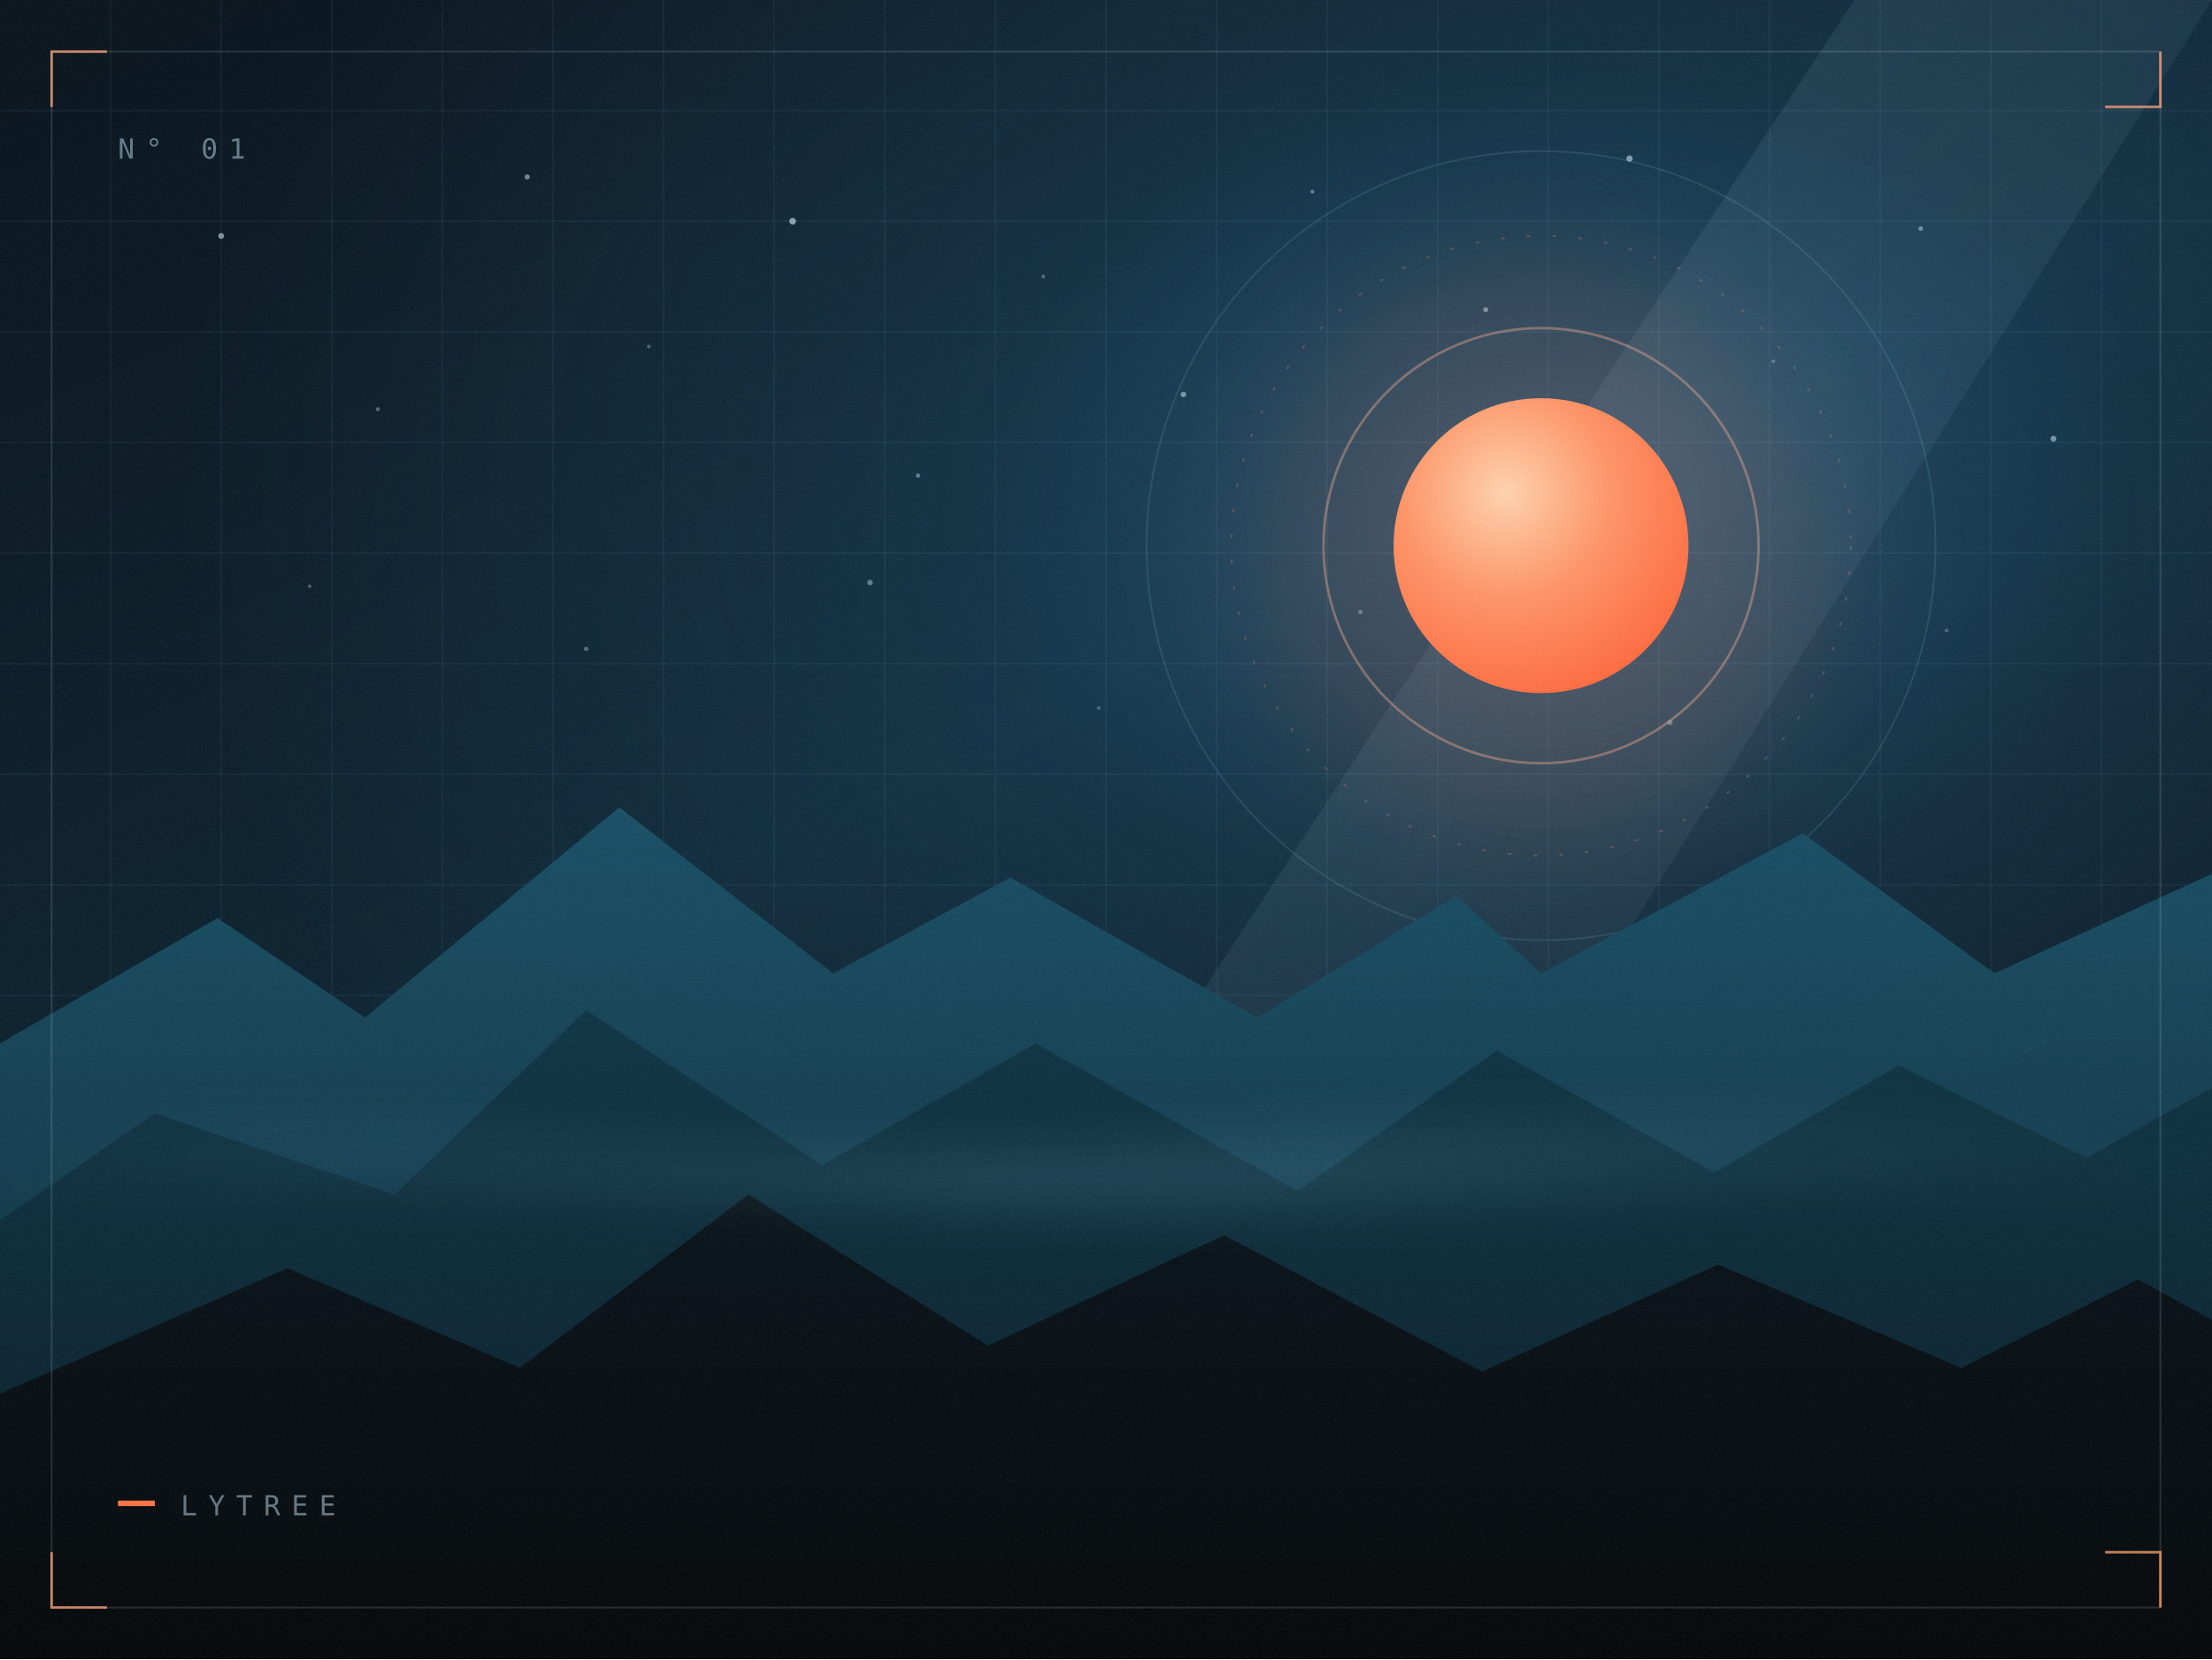
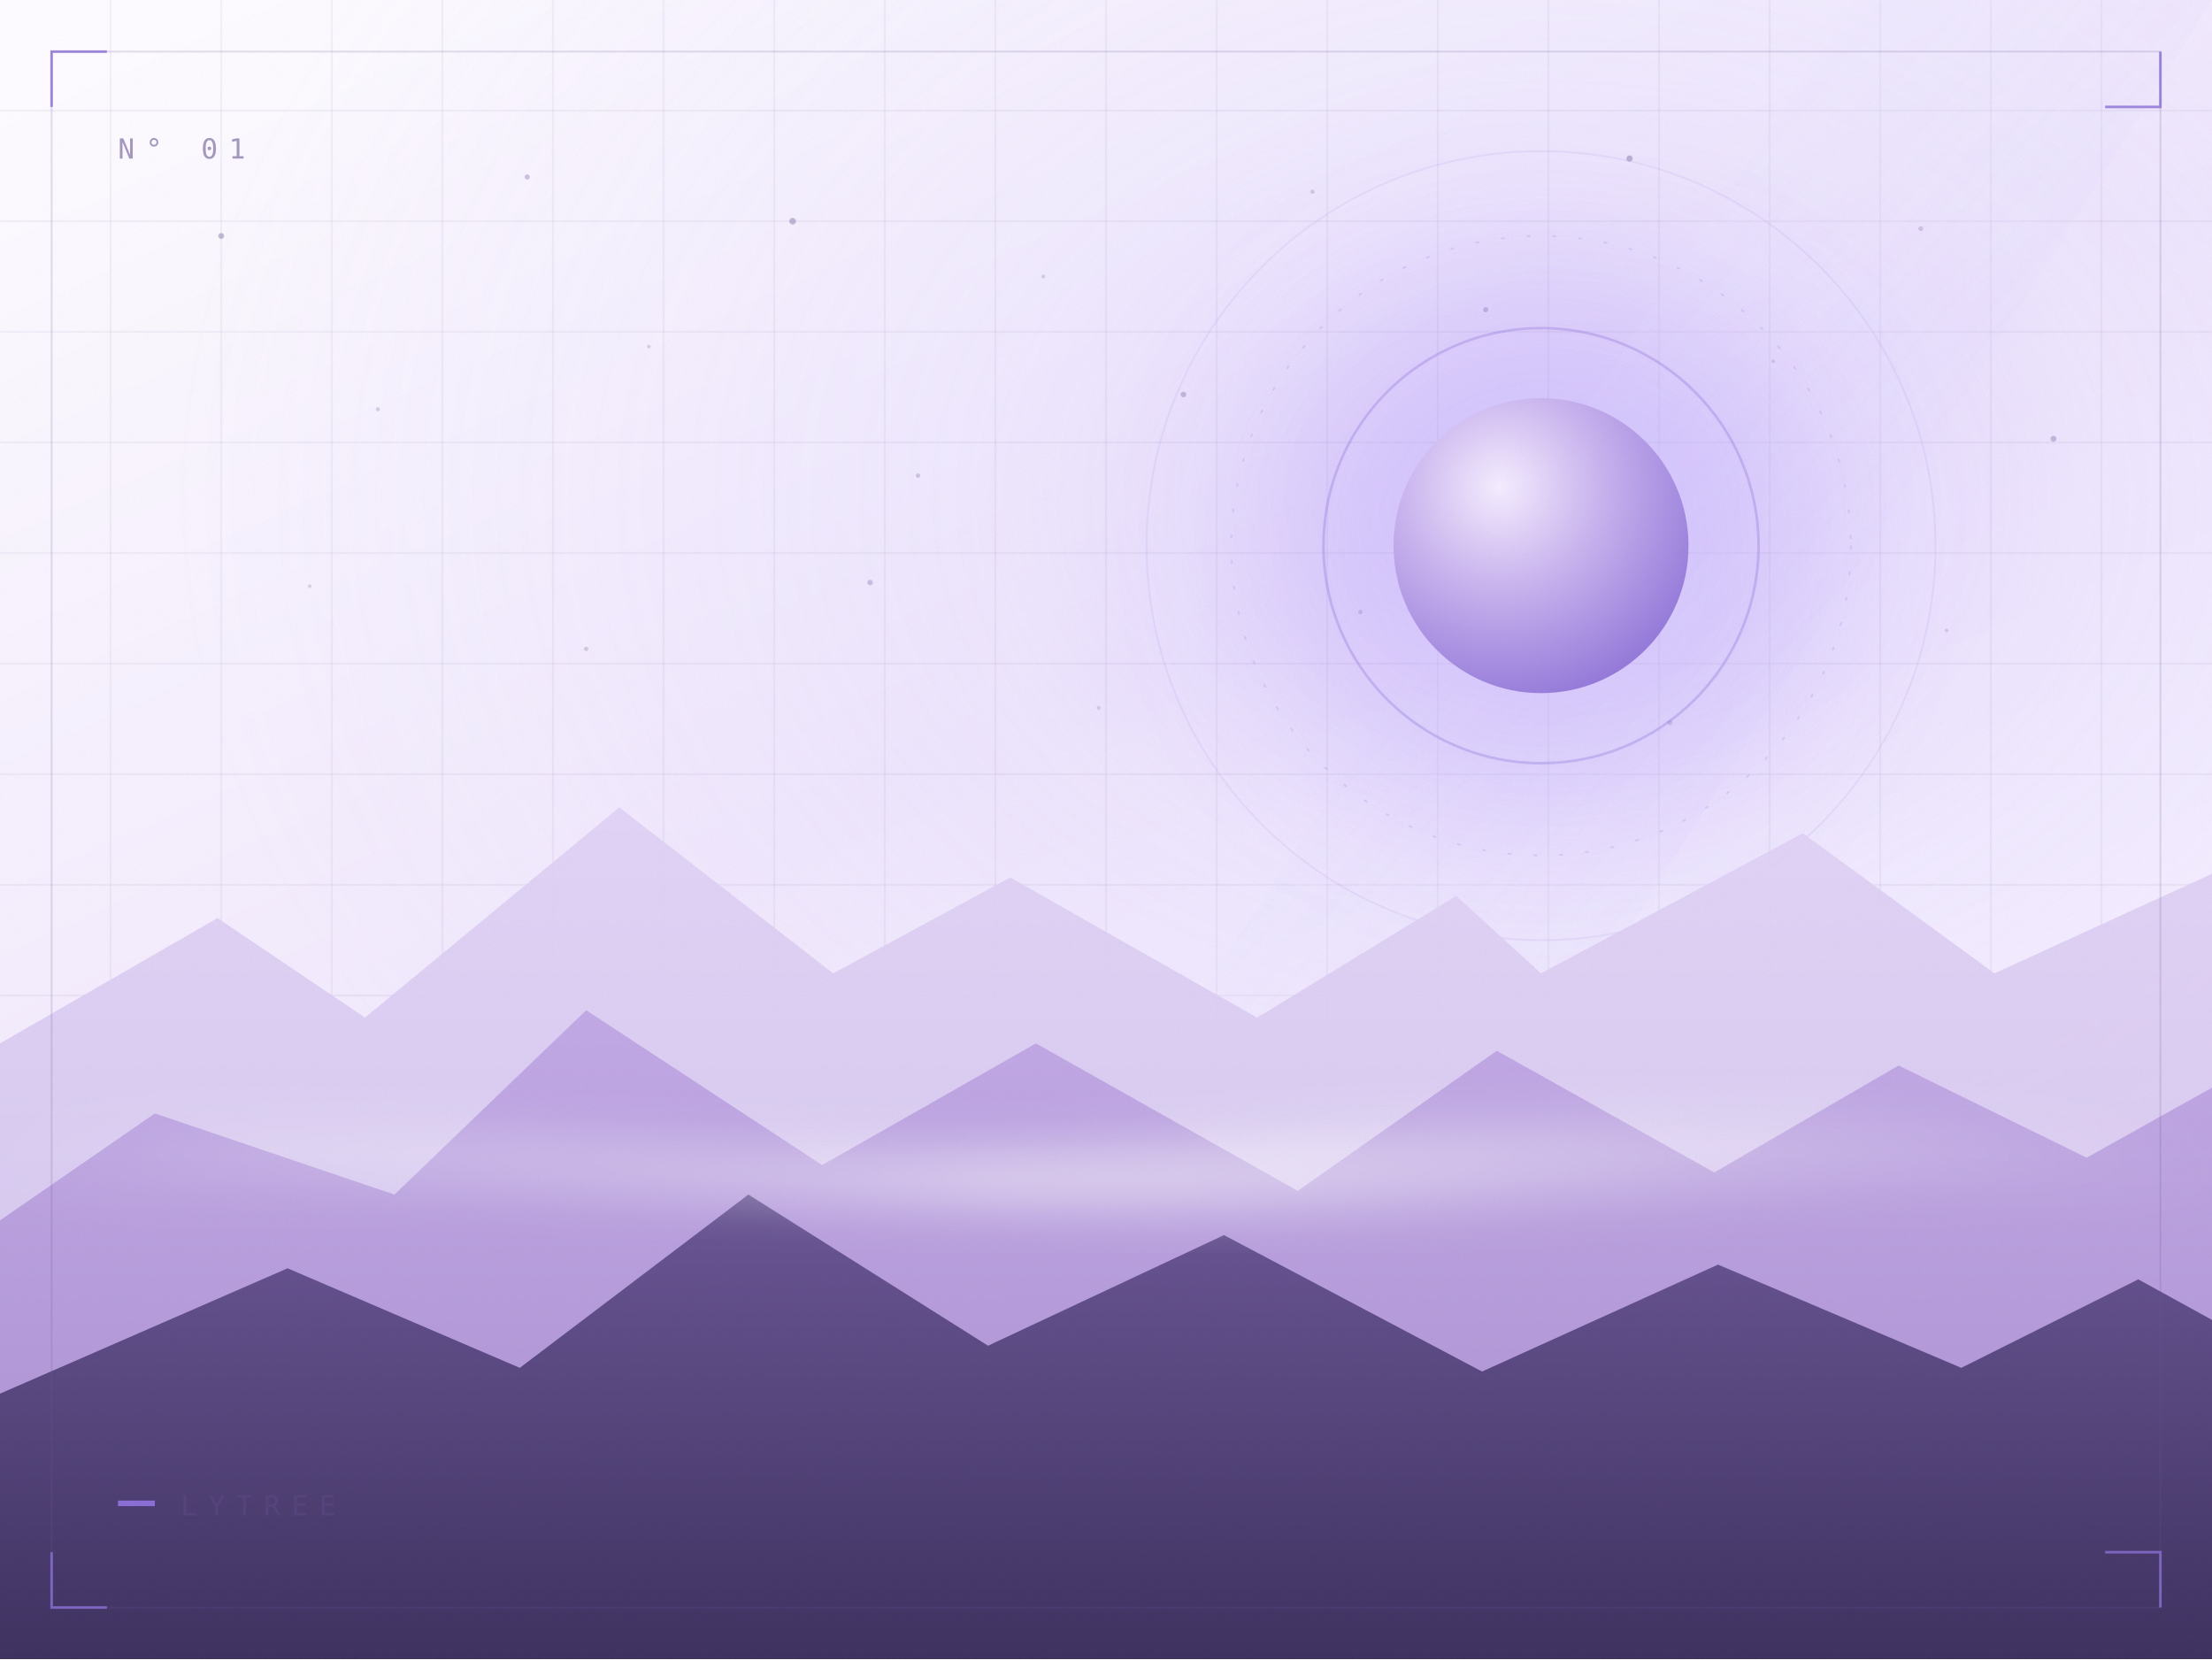
<svg xmlns="http://www.w3.org/2000/svg" viewBox="0 0 1200 900" width="1200" height="900" role="img" aria-label="Dawn Ridge cover">
  <defs>
    <linearGradient id="c1-bg" x1="0.1" y1="0" x2="0.7" y2="1">
-       <stop offset="0" stop-color="#07131c" />
-       <stop offset="0.48" stop-color="#0b2230" />
-       <stop offset="0.78" stop-color="#081620" />
-       <stop offset="1" stop-color="#050a0e" />
+       <stop offset="0" stop-color="#fdfbff" />
+       <stop offset="0.48" stop-color="#f2eafd" />
+       <stop offset="0.78" stop-color="#f7f1ff" />
+       <stop offset="1" stop-color="#fbf8ff" />
    </linearGradient>
    <radialGradient id="c1-glow" cx="0.7" cy="0.3" r="0.62">
-       <stop offset="0" stop-color="#49b1f5" stop-opacity="0.34" />
-       <stop offset="0.42" stop-color="#49b1f5" stop-opacity="0.12" />
-       <stop offset="1" stop-color="#49b1f5" stop-opacity="0" />
+       <stop offset="0" stop-color="#a78bfa" stop-opacity="0.3" />
+       <stop offset="0.42" stop-color="#c4b5fd" stop-opacity="0.13" />
+       <stop offset="1" stop-color="#c4b5fd" stop-opacity="0" />
    </radialGradient>
-     <radialGradient id="c1-sun" cx="0.38" cy="0.32" r="0.8">
-       <stop offset="0" stop-color="#ffd3ae" />
-       <stop offset="0.45" stop-color="#ff9466" />
-       <stop offset="1" stop-color="#ff6136" />
+     <radialGradient id="c1-sun" cx="0.36" cy="0.3" r="0.82">
+       <stop offset="0" stop-color="#f4ecff" />
+       <stop offset="0.42" stop-color="#c9b3ee" />
+       <stop offset="1" stop-color="#8b6fd6" />
    </radialGradient>
    <linearGradient id="c1-far" x1="0" y1="0" x2="0" y2="1">
-       <stop offset="0" stop-color="#175066" />
-       <stop offset="1" stop-color="#0b2230" />
+       <stop offset="0" stop-color="#dfd2f4" />
+       <stop offset="1" stop-color="#cfc0ea" />
    </linearGradient>
    <linearGradient id="c1-mid" x1="0" y1="0" x2="0" y2="1">
-       <stop offset="0" stop-color="#0d3444" />
-       <stop offset="1" stop-color="#081824" />
+       <stop offset="0" stop-color="#c1a9e5" />
+       <stop offset="1" stop-color="#a98dce" />
    </linearGradient>
    <linearGradient id="c1-near" x1="0" y1="0" x2="0" y2="1">
-       <stop offset="0" stop-color="#071219" />
-       <stop offset="1" stop-color="#030608" />
+       <stop offset="0" stop-color="#6b5796" />
+       <stop offset="1" stop-color="#3f3260" />
    </linearGradient>
    <linearGradient id="c1-beam" x1="0" y1="0" x2="1" y2="1">
-       <stop offset="0" stop-color="#bfe8ff" stop-opacity="0.13" />
-       <stop offset="1" stop-color="#bfe8ff" stop-opacity="0" />
+       <stop offset="0" stop-color="#ffffff" stop-opacity="0.5" />
+       <stop offset="1" stop-color="#c4b5fd" stop-opacity="0" />
    </linearGradient>
    <linearGradient id="c1-mist" x1="0" y1="0" x2="1" y2="0">
-       <stop offset="0" stop-color="#8fd8ff" stop-opacity="0" />
-       <stop offset="0.45" stop-color="#8fd8ff" stop-opacity="0.16" />
-       <stop offset="1" stop-color="#8fd8ff" stop-opacity="0" />
+       <stop offset="0" stop-color="#ffffff" stop-opacity="0" />
+       <stop offset="0.45" stop-color="#ffffff" stop-opacity="0.6" />
+       <stop offset="1" stop-color="#ffffff" stop-opacity="0" />
    </linearGradient>
    <filter id="c1-blur40" x="-50%" y="-50%" width="200%" height="200%">
      <feGaussianBlur stdDeviation="40" />
    </filter>
    <filter id="c1-blur14" x="-50%" y="-50%" width="200%" height="200%">
      <feGaussianBlur stdDeviation="14" />
    </filter>
    <filter id="c1-grain" x="0" y="0" width="100%" height="100%">
      <feTurbulence type="fractalNoise" baseFrequency="0.82" numOctaves="3" stitchTiles="stitch" />
      <feColorMatrix type="saturate" values="0" />
      <feComponentTransfer>
-         <feFuncA type="linear" slope="0.075" />
+         <feFuncA type="linear" slope="0.05" />
      </feComponentTransfer>
    </filter>
  </defs>
  <rect width="1200" height="900" fill="url(#c1-bg)" />
  <rect width="1200" height="900" fill="url(#c1-glow)" />
-   <g stroke="#a9ddff" stroke-opacity="0.05" stroke-width="1">
+   <g stroke="#6b5796" stroke-opacity="0.07" stroke-width="1">
    <path d="M60 0V900M120 0V900M180 0V900M240 0V900M300 0V900M360 0V900M420 0V900M480 0V900M540 0V900M600 0V900M660 0V900M720 0V900M780 0V900M840 0V900M900 0V900M960 0V900M1020 0V900M1080 0V900M1140 0V900" />
    <path d="M0 60H1200M0 120H1200M0 180H1200M0 240H1200M0 300H1200M0 360H1200M0 420H1200M0 480H1200M0 540H1200M0 600H1200M0 660H1200M0 720H1200M0 780H1200M0 840H1200" />
  </g>
-   <g fill="#d8f2ff">
-     <circle cx="120" cy="128" r="1.6" opacity="0.55" />
-     <circle cx="205" cy="222" r="1.1" opacity="0.35" />
-     <circle cx="286" cy="96" r="1.4" opacity="0.5" />
-     <circle cx="352" cy="188" r="1" opacity="0.3" />
-     <circle cx="430" cy="120" r="1.8" opacity="0.6" />
-     <circle cx="498" cy="258" r="1.2" opacity="0.4" />
-     <circle cx="566" cy="150" r="1" opacity="0.32" />
-     <circle cx="642" cy="214" r="1.5" opacity="0.5" />
-     <circle cx="712" cy="104" r="1.1" opacity="0.36" />
-     <circle cx="806" cy="168" r="1.4" opacity="0.46" />
-     <circle cx="884" cy="86" r="1.7" opacity="0.55" />
-     <circle cx="962" cy="196" r="1" opacity="0.3" />
-     <circle cx="1042" cy="124" r="1.3" opacity="0.44" />
-     <circle cx="1114" cy="238" r="1.6" opacity="0.5" />
-     <circle cx="168" cy="318" r="1" opacity="0.3" />
-     <circle cx="318" cy="352" r="1.2" opacity="0.34" />
-     <circle cx="472" cy="316" r="1.5" opacity="0.4" />
-     <circle cx="596" cy="384" r="1" opacity="0.28" />
-     <circle cx="738" cy="332" r="1.2" opacity="0.34" />
-     <circle cx="906" cy="392" r="1.4" opacity="0.36" />
-     <circle cx="1056" cy="342" r="1" opacity="0.28" />
+   <g fill="#5d4a85">
+     <circle cx="120" cy="128" r="1.6" opacity="0.35" />
+     <circle cx="205" cy="222" r="1.1" opacity="0.22" />
+     <circle cx="286" cy="96" r="1.4" opacity="0.3" />
+     <circle cx="352" cy="188" r="1" opacity="0.2" />
+     <circle cx="430" cy="120" r="1.8" opacity="0.34" />
+     <circle cx="498" cy="258" r="1.2" opacity="0.24" />
+     <circle cx="566" cy="150" r="1" opacity="0.2" />
+     <circle cx="642" cy="214" r="1.5" opacity="0.3" />
+     <circle cx="712" cy="104" r="1.1" opacity="0.22" />
+     <circle cx="806" cy="168" r="1.4" opacity="0.28" />
+     <circle cx="884" cy="86" r="1.7" opacity="0.34" />
+     <circle cx="962" cy="196" r="1" opacity="0.2" />
+     <circle cx="1042" cy="124" r="1.3" opacity="0.26" />
+     <circle cx="1114" cy="238" r="1.6" opacity="0.3" />
+     <circle cx="168" cy="318" r="1" opacity="0.2" />
+     <circle cx="318" cy="352" r="1.2" opacity="0.22" />
+     <circle cx="472" cy="316" r="1.5" opacity="0.26" />
+     <circle cx="596" cy="384" r="1" opacity="0.18" />
+     <circle cx="738" cy="332" r="1.2" opacity="0.22" />
+     <circle cx="906" cy="392" r="1.4" opacity="0.24" />
+     <circle cx="1056" cy="342" r="1" opacity="0.18" />
  </g>
-   <path d="M1200 0H1006L414 900H636Z" fill="url(#c1-beam)" />
+   <path d="M1200 0H1006L414 900H636Z" fill="url(#c1-beam)" opacity="0.7" />
  <g>
-     <circle cx="836" cy="296" r="150" fill="#ff7242" opacity="0.16" filter="url(#c1-blur40)" />
+     <circle cx="836" cy="296" r="150" fill="#a78bfa" opacity="0.22" filter="url(#c1-blur40)" />
    <circle cx="836" cy="296" r="80" fill="url(#c1-sun)" />
-     <circle cx="836" cy="296" r="118" fill="none" stroke="#ffb190" stroke-opacity="0.38" stroke-width="1.4" />
-     <circle cx="836" cy="296" r="168" fill="none" stroke="#ffb190" stroke-opacity="0.2" stroke-width="1" stroke-dasharray="2 12" />
-     <circle cx="836" cy="296" r="214" fill="none" stroke="#9fdcff" stroke-opacity="0.12" stroke-width="1" />
+     <circle cx="836" cy="296" r="118" fill="none" stroke="#8b6fd6" stroke-opacity="0.32" stroke-width="1.4" />
+     <circle cx="836" cy="296" r="168" fill="none" stroke="#8b6fd6" stroke-opacity="0.18" stroke-width="1" stroke-dasharray="2 12" />
+     <circle cx="836" cy="296" r="214" fill="none" stroke="#8b6fd6" stroke-opacity="0.1" stroke-width="1" />
  </g>
  <path d="M0 566 118 498 198 552 336 438 452 528 548 476 682 552 790 486 836 528 978 452 1082 528 1200 474V900H0Z" fill="url(#c1-far)" opacity="0.95" />
  <path d="M0 662 84 604 214 648 318 548 446 632 562 566 704 646 812 570 930 636 1030 578 1132 628 1200 590V900H0Z" fill="url(#c1-mid)" />
  <path d="M0 756 156 688 282 742 406 648 536 730 664 670 804 744 932 686 1064 742 1160 694 1200 716V900H0Z" fill="url(#c1-near)" />
  <path d="M0 614C210 596 372 640 596 624S1010 594 1200 620V650C980 628 830 660 606 654S196 632 0 650Z" fill="url(#c1-mist)" filter="url(#c1-blur14)" />
-   <rect x="28" y="28" width="1144" height="844" fill="none" stroke="#d7eeff" stroke-opacity="0.14" />
-   <g stroke="#ffa477" stroke-opacity="0.75" stroke-width="1.4" fill="none">
+   <rect x="28" y="28" width="1144" height="844" fill="none" stroke="#6b5796" stroke-opacity="0.18" />
+   <g stroke="#8b6fd6" stroke-opacity="0.8" stroke-width="1.4" fill="none">
    <path d="M28 58V28h30" />
    <path d="M1172 28v30h-30" />
    <path d="M28 842v30h30" />
    <path d="M1172 872v-30h-30" />
  </g>
  <g font-family="ui-monospace, Menlo, Consolas, monospace">
-     <text x="64" y="86" fill="#bfe3f7" fill-opacity="0.5" font-size="15" letter-spacing="6">N° 01</text>
-     <rect x="64" y="814" width="20" height="3" fill="#ff7242" />
-     <text x="98" y="822" fill="#cfeaff" fill-opacity="0.48" font-size="15" letter-spacing="6">LYTREE</text>
+     <text x="64" y="86" fill="#5d4a85" fill-opacity="0.55" font-size="15" letter-spacing="6">N° 01</text>
+     <rect x="64" y="814" width="20" height="3" fill="#8b6fd6" />
+     <text x="98" y="822" fill="#5d4a85" fill-opacity="0.55" font-size="15" letter-spacing="6">LYTREE</text>
  </g>
-   <rect width="1200" height="900" filter="url(#c1-grain)" opacity="0.9" />
+   <rect width="1200" height="900" filter="url(#c1-grain)" style="mix-blend-mode:multiply" opacity="0.9" />
</svg>
